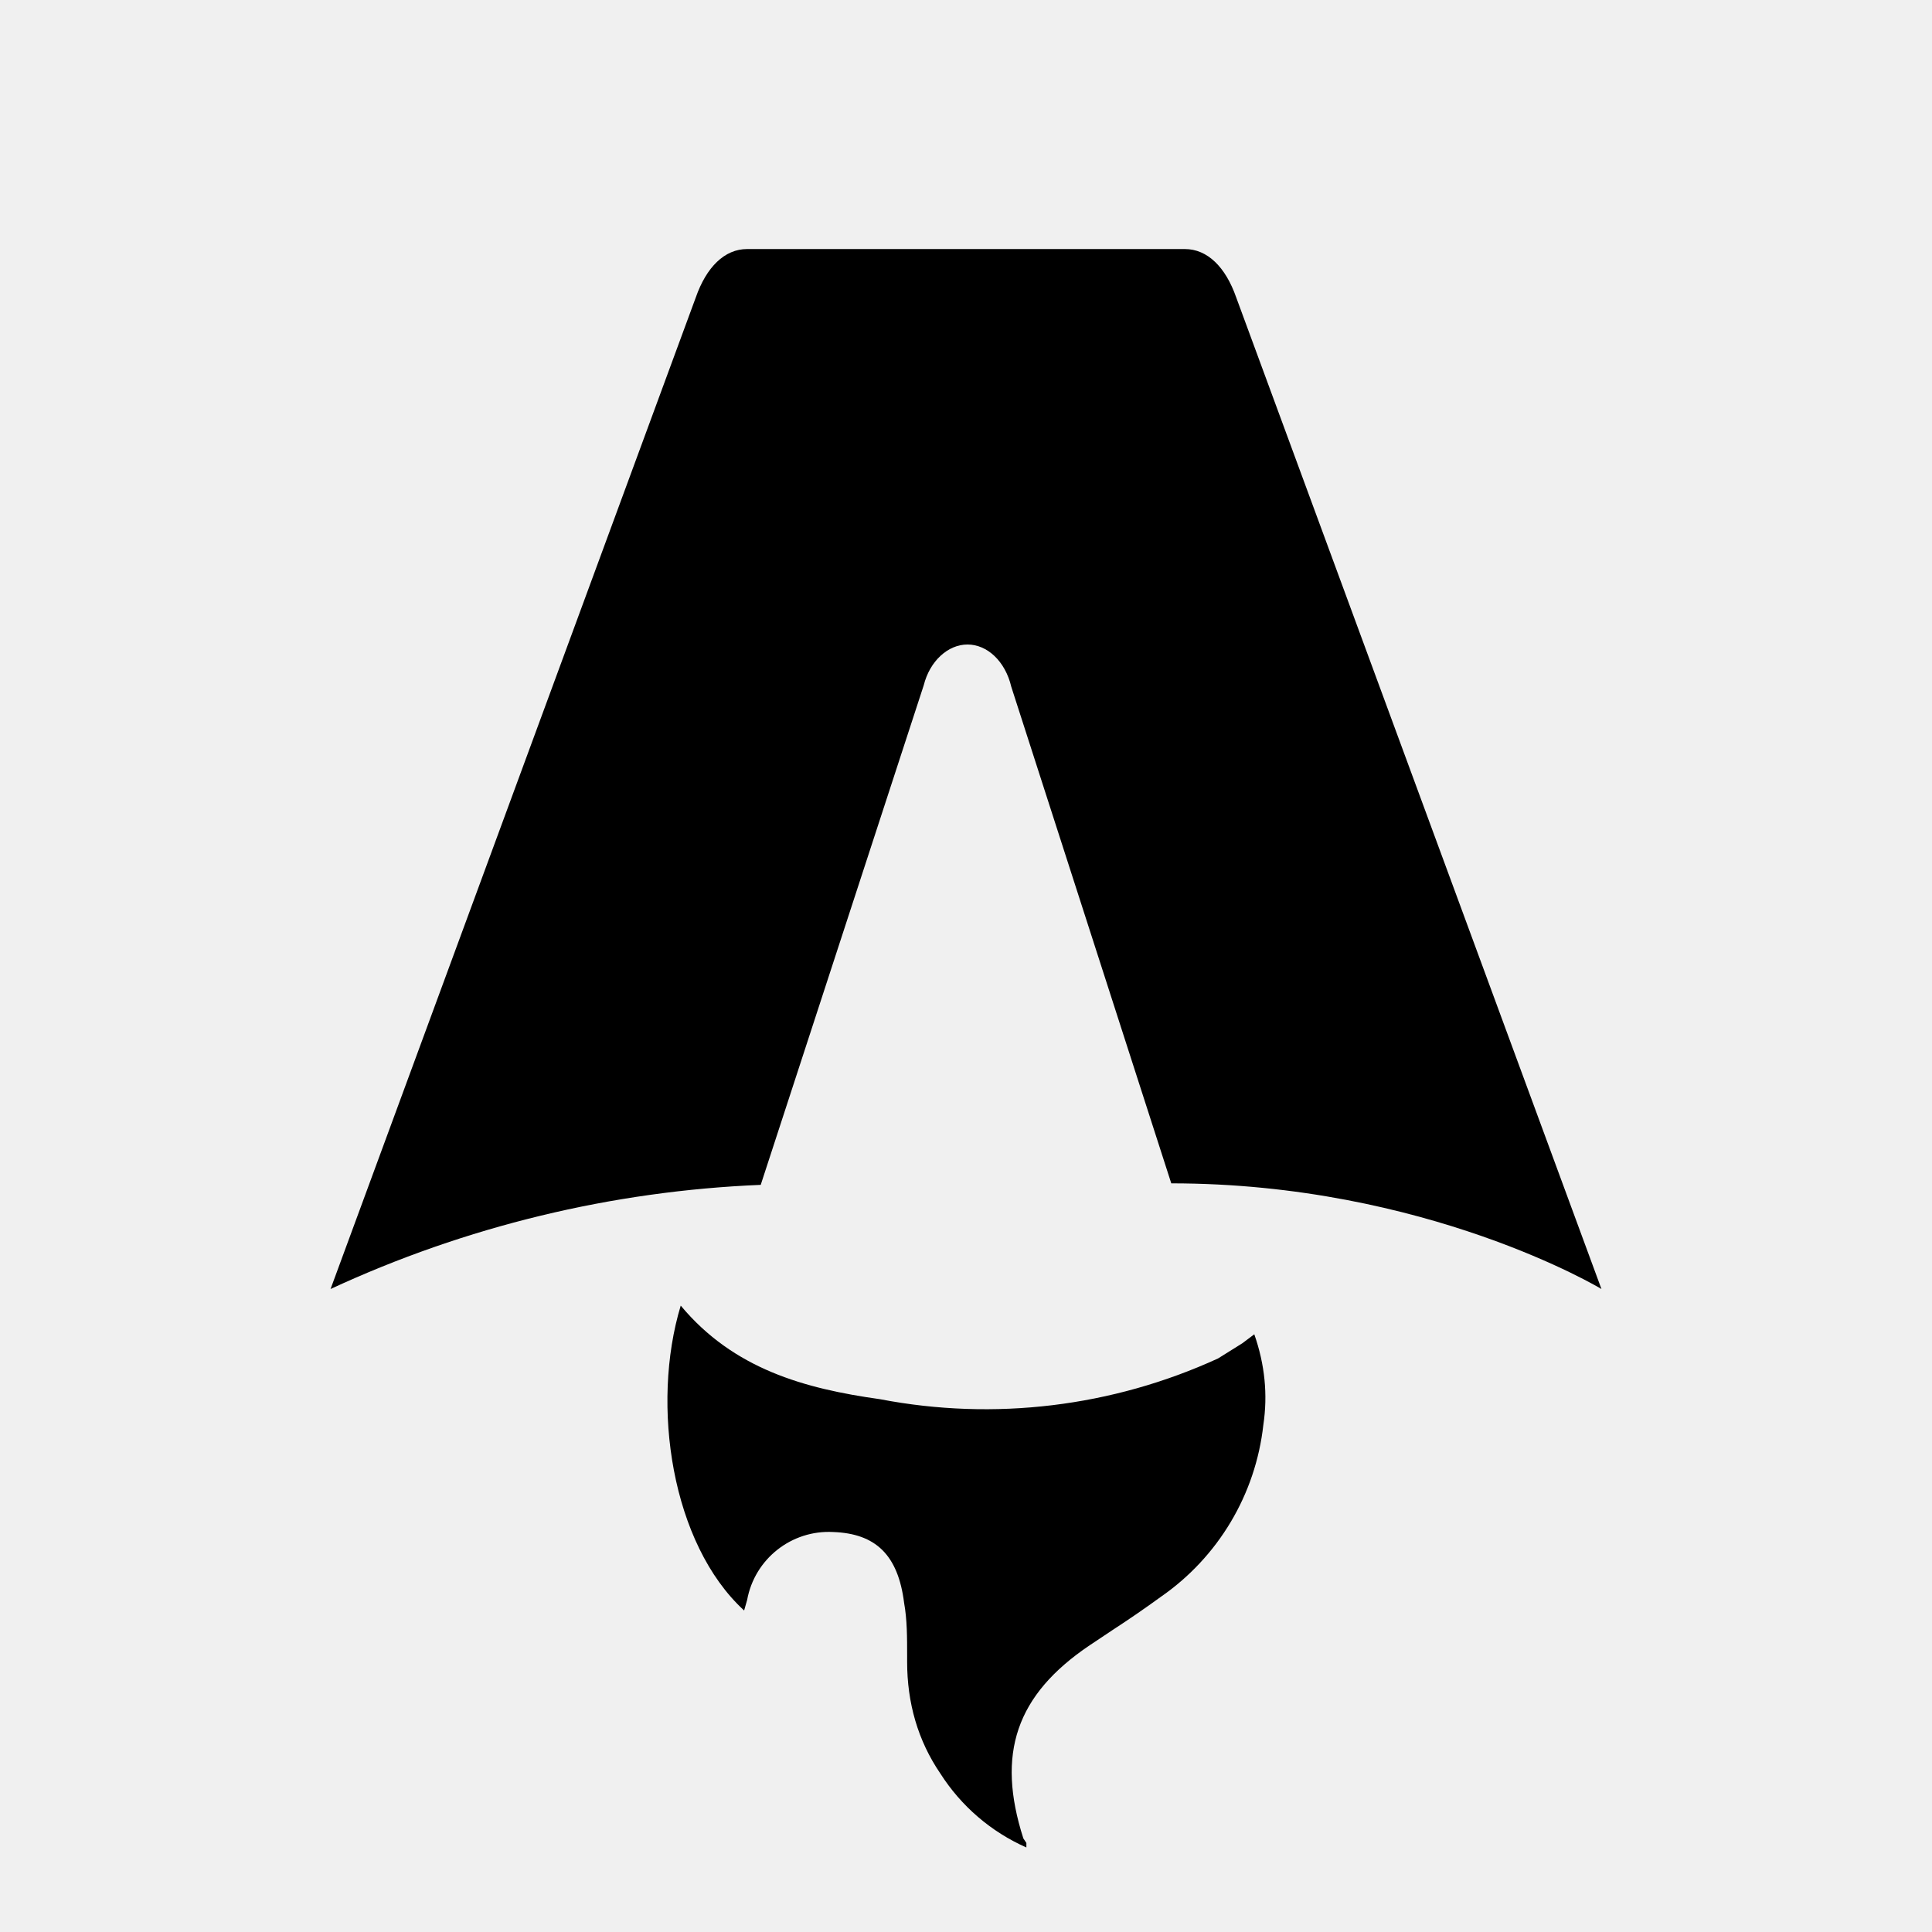
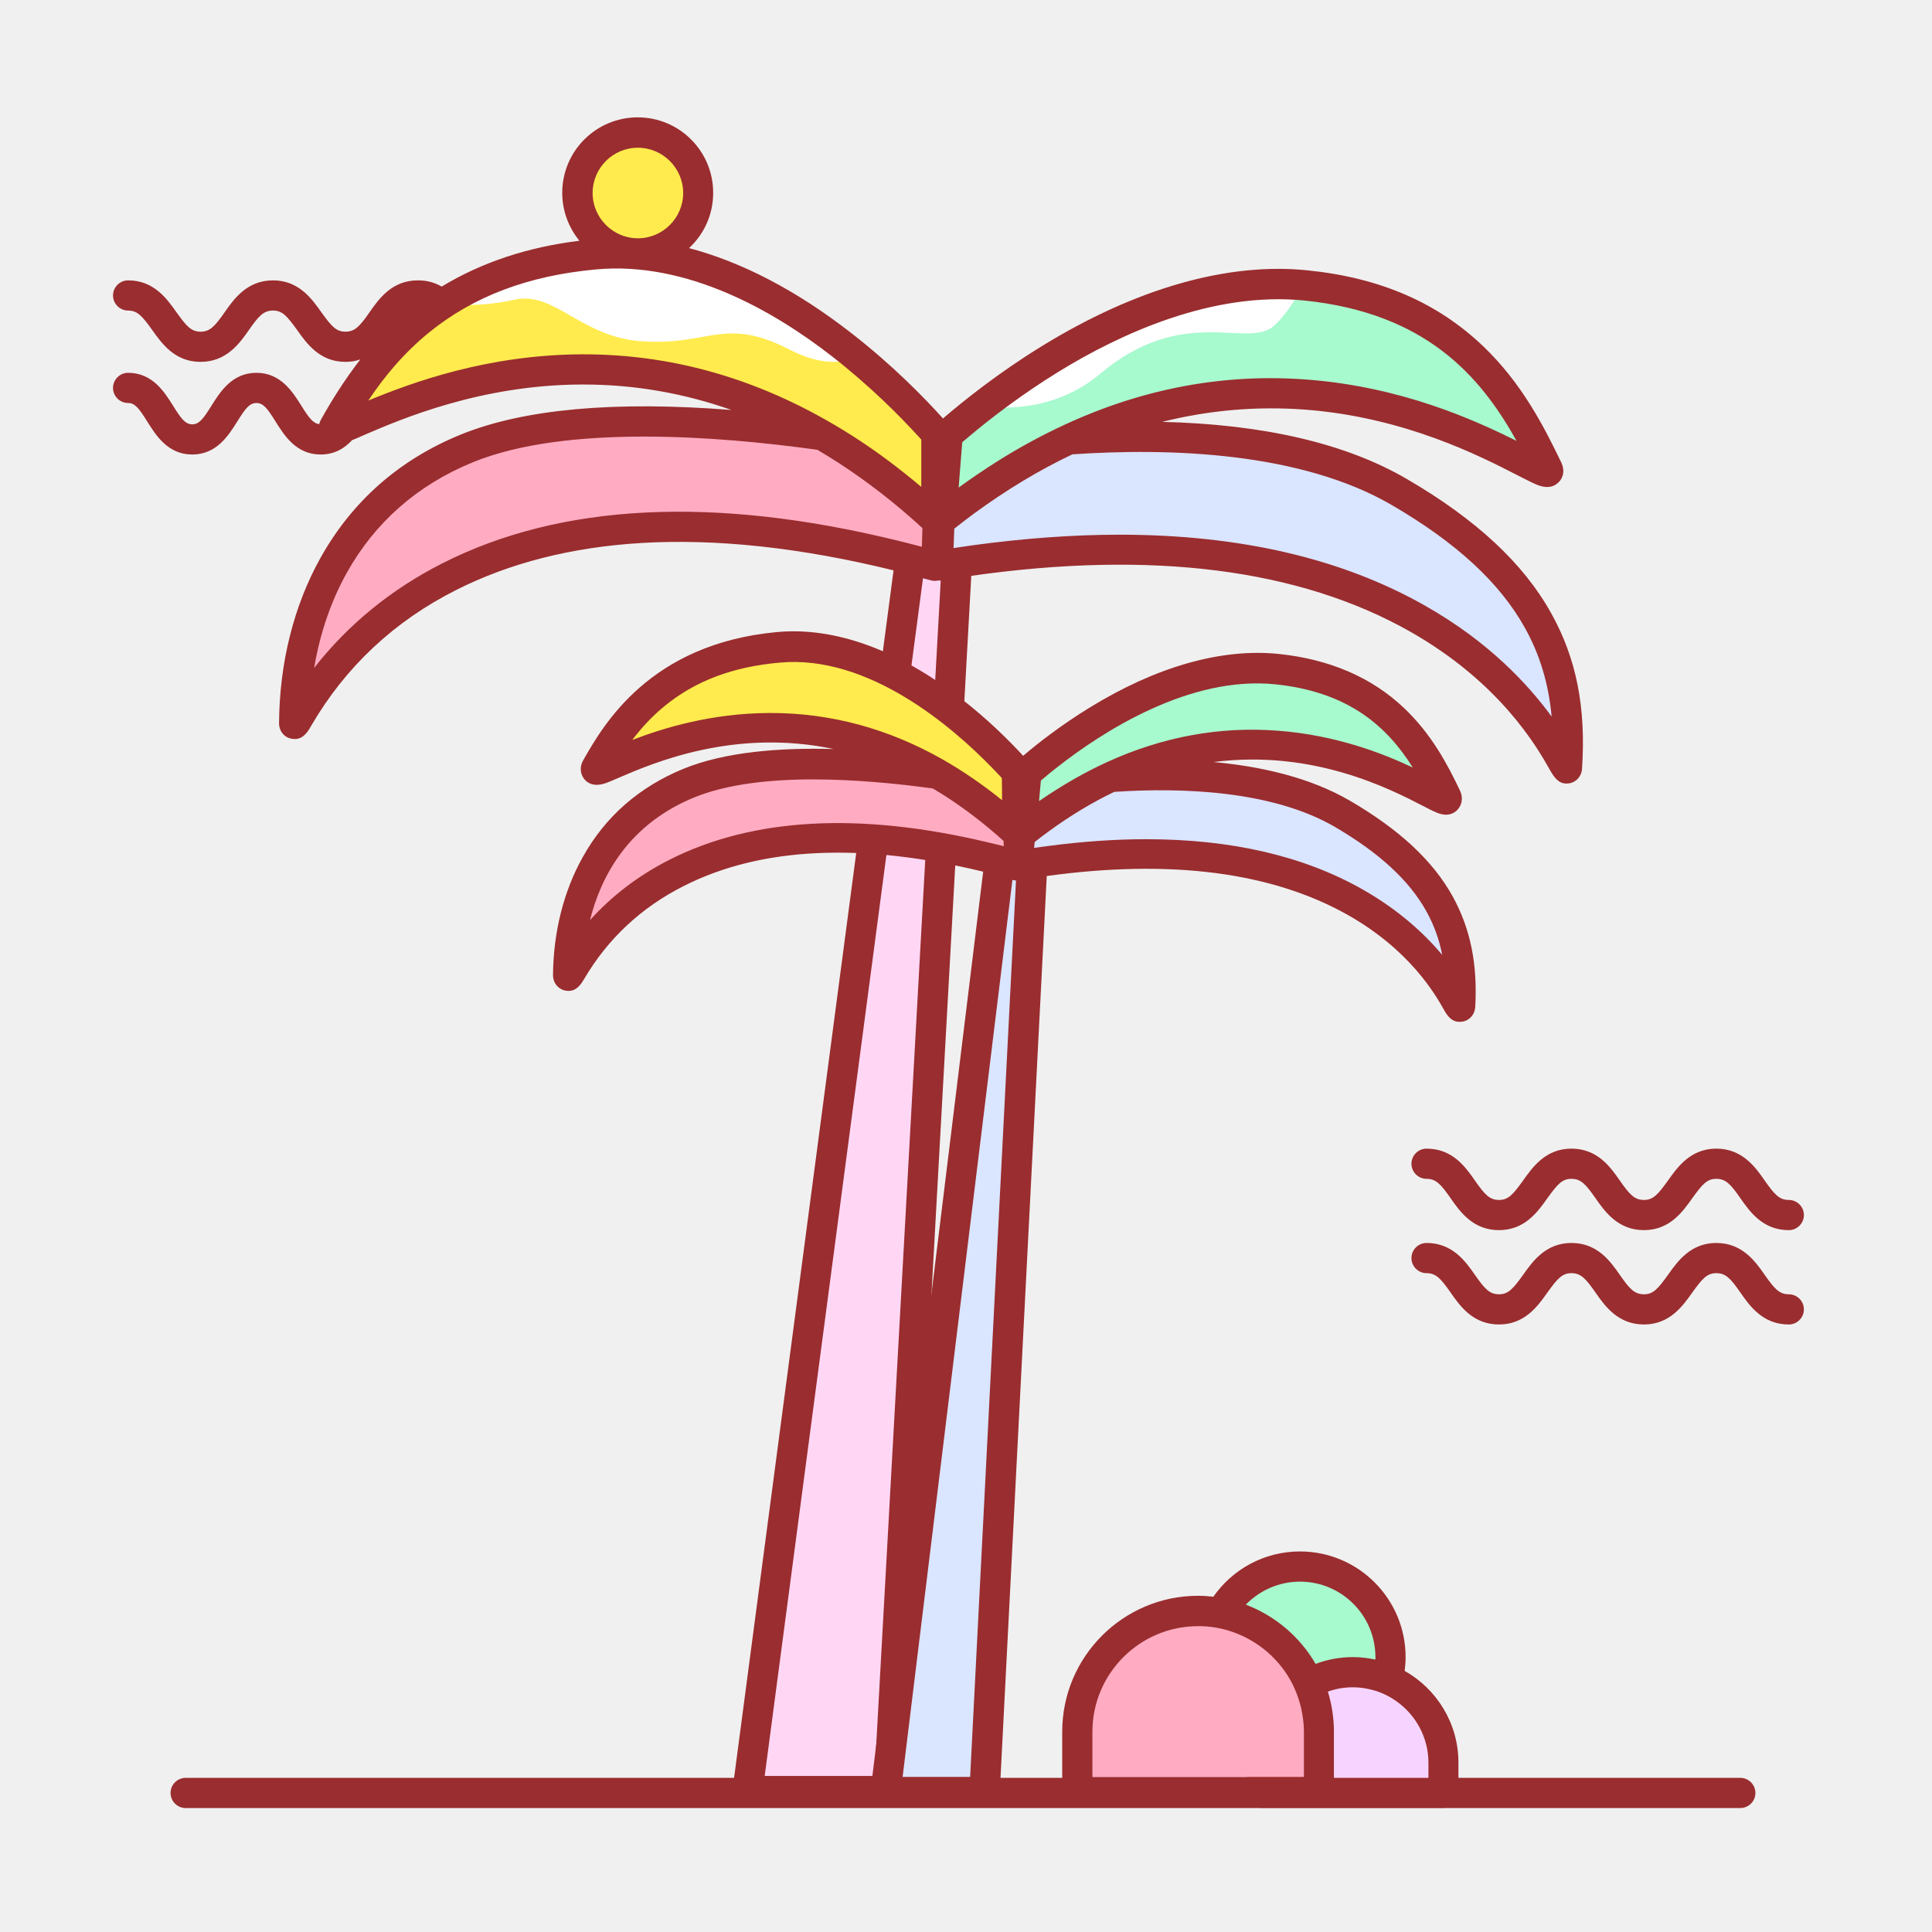
- <svg xmlns="http://www.w3.org/2000/svg" fill="none" viewBox="0 0 128 128">
-   <path d="M50.4 78.5a75.1 75.1 0 0 0-28.5 6.9l24.2-65.7c.7-2 1.9-3.2 3.4-3.2h29c1.5 0 2.7 1.2 3.4 3.2l24.2 65.7s-11.6-7-28.5-7L67 45.5c-.4-1.7-1.6-2.8-2.9-2.8-1.3 0-2.5 1.1-2.9 2.7L50.4 78.5Zm-1.1 28.2Zm-4.2-20.2c-2 6.6-.6 15.8 4.2 20.2a17.5 17.5 0 0 1 .2-.7 5.5 5.5 0 0 1 5.7-4.5c2.8.1 4.3 1.5 4.7 4.7.2 1.1.2 2.3.2 3.5v.4c0 2.7.7 5.2 2.2 7.4a13 13 0 0 0 5.7 4.9v-.3l-.2-.3c-1.8-5.6-.5-9.5 4.4-12.8l1.5-1a73 73 0 0 0 3.2-2.2 16 16 0 0 0 6.8-11.4c.3-2 .1-4-.6-6l-.8.6-1.6 1a37 37 0 0 1-22.4 2.7c-5-.7-9.7-2-13.2-6.2Z" />
-   <style>
-         path { fill: #000; }
-         @media (prefers-color-scheme: dark) {
-             path { fill: #FFF; }
-         }
-     </style>
+ <svg xmlns="http://www.w3.org/2000/svg" width="800px" height="800px" viewBox="0 0 1024 1024" class="icon" version="1.1">
+   <path d="M948.1 702c-13.8 0-20.7-9.8-25.7-17-5.1-7.3-7.7-10.2-12.7-10.2s-7.5 3-12.7 10.2c-5.1 7.2-12 17-25.7 17s-20.7-9.8-25.7-17c-5.1-7.3-7.7-10.2-12.7-10.2-5 0-7.5 3-12.7 10.2-5.1 7.2-12 17-25.7 17-13.8 0-20.7-9.8-25.7-17-5.1-7.3-7.7-10.2-12.7-10.2-4.4 0-8-3.6-8-8s3.6-8 8-8c13.8 0 20.7 9.8 25.7 17 5.1 7.3 7.7 10.2 12.7 10.2 5 0 7.5-3 12.7-10.2 5.1-7.2 12-17 25.7-17 13.8 0 20.7 9.8 25.7 17 5.1 7.3 7.7 10.2 12.7 10.2 5 0 7.5-3 12.7-10.2 5.1-7.2 12-17 25.7-17s20.7 9.8 25.7 17c5.1 7.3 7.7 10.2 12.7 10.2 4.4 0 8 3.6 8 8s-3.6 8-8 8zM948.1 652c-13.8 0-20.7-9.8-25.7-17-5.1-7.3-7.7-10.2-12.7-10.2s-7.5 3-12.7 10.2c-5.1 7.2-12 17-25.7 17s-20.7-9.8-25.7-17c-5.1-7.3-7.7-10.2-12.7-10.2-5 0-7.5 3-12.7 10.2-5.1 7.2-12 17-25.7 17-13.8 0-20.7-9.8-25.7-17-5.1-7.3-7.7-10.2-12.7-10.2-4.4 0-8-3.6-8-8s3.6-8 8-8c13.8 0 20.7 9.8 25.7 17 5.1 7.3 7.7 10.2 12.7 10.2 5 0 7.5-3 12.7-10.2 5.1-7.2 12-17 25.7-17 13.8 0 20.7 9.8 25.7 17 5.1 7.3 7.7 10.2 12.7 10.2 5 0 7.5-3 12.7-10.2 5.1-7.2 12-17 25.7-17s20.7 9.8 25.7 17c5.1 7.3 7.7 10.2 12.7 10.2 4.4 0 8 3.6 8 8s-3.6 8-8 8z" fill="#9A2D2F" />
+   <path d="M339.1 102.3m-32 0a32 32 0 1 0 64 0 32 32 0 1 0-64 0Z" fill="#FFEB4D" />
+   <path d="M922.4 958.3h-824c-4.4 0-8-3.6-8-8s3.6-8 8-8h824c4.4 0 8 3.6 8 8s-3.6 8-8 8z" fill="#9A2D2F" />
+   <path d="M486.6 270.2l22.8 2.1-37.3 678h-74.9z" fill="#FFD7F5" />
+   <path d="M496.5 297.9l6.5-57.4s-169.2-39.8-254.6-4.9c-66.6 27.2-91.1 89.4-91.4 145.8 0 8.1 60.3-161.6 339.5-83.5z" fill="#FFACC2" />
+   <path d="M498.7 275l4.9-39.6s-88.2-111.7-187.5-102.6c-84.2 7.8-117.6 55.9-137.6 91.1-10.3 18.2 150.8-107.3 320.2 51.1z" fill="#FFEB4D" />
+   <path d="M498.8 297.8l-2.5-57.7s156.7-33.6 246.4 18.6c74 43.1 92.5 90 88.9 146.2-0.5 8.1-52.8-153.4-332.8-107.1z" fill="#DAE5FF" />
+   <path d="M498.3 274.8l-2.1-39.8s98-95.9 197.1-85.7c82.4 8.5 110.5 60.6 128 97.1 9 18.8-142.9-117.7-323 28.4z" fill="#A7F9CE" />
+   <path d="M689 878.3m-48 0a48 48 0 1 0 96 0 48 48 0 1 0-96 0Z" fill="#A7F9CE" />
+   <path d="M765 950.3h-96v-16c0-26.4 21.6-48 48-48s48 21.6 48 48v16z" fill="#F7D4FF" />
+   <path d="M699 949.9H571v-32c0-35.2 28.8-64 64-64s64 28.8 64 64v32z" fill="#FFACC2" />
+   <path d="M744.5 885.6c0.3-2.4 0.5-4.8 0.5-7.3 0-30.9-25.1-56-56-56-19 0-35.8 9.5-45.9 24-2.6-0.3-5.3-0.5-8.1-0.5-39.7 0-72 32.3-72 72v32c0 4.4 3.6 8 8 8h95.4c0.8 0.3 1.7 0.4 2.6 0.4h96c4.4 0 8-3.6 8-8v-16c0-20.8-11.5-39-28.5-48.6zM689 838.3c22.1 0 40 17.9 40 40v1.3c-3.9-0.8-7.9-1.3-12-1.3-6.9 0-13.6 1.3-19.7 3.6-8.3-14.3-21.4-25.5-37-31.4 7.3-7.5 17.5-12.2 28.7-12.2z m-28 103.6h-82v-24c0-30.9 25.1-56 56-56h0.5c5.6 0 11 0.9 16.1 2.5 13.5 4.2 24.8 13.3 31.8 25.2 2.8 4.8 4.9 10.1 6.2 15.6 0.9 4.1 1.5 8.3 1.5 12.6v24H661z m96 0.4h-50v-24.4c0-1.3 0-2.6-0.1-3.8-0.3-6.1-1.4-11.9-3.1-17.5 4.1-1.5 8.6-2.3 13.2-2.3 2.8 0 5.6 0.3 8.3 0.9 5.4 1.1 10.3 3.3 14.7 6.4 10.3 7.2 17.1 19.2 17.1 32.7v8z" fill="#9A2D2F" />
+   <path d="M316.8 140.8c-27.1 2.5-50.2 9.3-70 20.8 7.9 0.1 16.6-0.7 26.2-2.8 20.7-4.5 35 19.5 66.1 22 37 2.9 44.4-13.5 79.4 4.5 12 6.1 21.4 7.4 28.9 5.9-1.8-1.5-3.6-2.9-5.5-4.4-30.2-23.4-76.5-50.5-125.1-46zM562 195c-11.6 7.1-21.9 14.4-30.7 21 16.1 0.2 35.5-4.1 51.7-17.8 44-37.1 78-13.3 92-25.3 4.1-3.5 8.4-9.4 12.5-15.9-47.2-3.2-94.1 18.7-125.5 38z" fill="#FFFFFF" />
+   <path d="M822.2 325.1c-14.7-26.5-39.8-49.8-76.5-71.2-32.4-18.9-75.9-29-129.7-30.3 24.8-6.2 50.1-8.4 75.6-6.5 53.1 4 93.4 24.9 112.7 34.8 3.8 1.9 6.8 3.5 9.1 4.5 2.4 1.1 8.2 3.6 12.6-0.7 1.1-1 4.3-4.8 1.4-10.8-9.4-19.5-21-42-41.3-61.4-24.2-23.1-54.6-36.3-93-40.2-42.3-4.4-91 9.5-140.8 40.1-23.4 14.4-41.8 29.2-52.5 38.4-9.7-10.8-26.7-28.3-48.9-45.5-28.8-22.4-57.7-37.4-85.7-44.8 7.9-7.3 12.8-17.7 12.8-29.3 0-22.1-17.9-40-40-40s-40 17.9-40 40c0 9.6 3.4 18.4 9.1 25.4-27.7 3.4-52.1 11.6-73 24.3-3.4-2-7.5-3.3-12.6-3.3-13.8 0-20.7 9.8-25.7 17-5.1 7.3-7.7 10.2-12.7 10.2-5 0-7.5-3-12.7-10.2-5.1-7.2-12-17-25.7-17s-20.7 9.8-25.7 17c-5.1 7.3-7.7 10.2-12.7 10.2s-7.5-3-12.7-10.2c-5.1-7.2-12-17-25.7-17-4.4 0-8 3.6-8 8s3.6 8 8 8c5 0 7.5 3 12.7 10.2 5.1 7.2 12 17 25.7 17s20.7-9.8 25.7-17c5.1-7.3 7.7-10.2 12.7-10.2s7.5 3 12.7 10.2c5.1 7.2 12 17 25.7 17 3 0 5.6-0.5 7.9-1.3-8.3 10.7-15 21.4-20.6 31.4-0.6 1-1 2-1.2 2.9-3.3-0.4-5.5-3.4-9.5-9.8-4.6-7.3-10.9-17.4-23.8-17.4s-19.2 10.1-23.8 17.4c-4.3 6.9-6.5 9.9-10.2 9.9s-5.9-3-10.2-9.9c-4.6-7.3-10.9-17.4-23.8-17.4-4.4 0-8 3.6-8 8s3.6 8 8 8c3.7 0 5.9 3 10.2 9.9 4.6 7.3 10.9 17.4 23.8 17.4s19.2-10.1 23.8-17.4c4.3-6.9 6.5-9.9 10.2-9.9s5.9 3 10.2 9.9c4.6 7.3 10.9 17.4 23.8 17.4 7.5 0 12.7-3.3 16.7-7.6 1.8-0.7 3.9-1.6 6.3-2.7 20-8.6 61.7-26.5 114.9-26.8h1.4c26.8 0 53 4.5 78.5 13.5-62-4.9-110.2-0.5-143.4 13-32.7 13.3-57.7 35.4-74.5 65.5-14.1 25.3-21.7 55.6-21.9 87.6 0 3.8 2.4 7.1 6 8 0.8 0.2 1.6 0.3 2.4 0.3 4.6 0 7-4.1 8.8-7.3 18.1-31 43.9-55.2 76.7-71.7 28.3-14.3 61.2-22.7 98.1-24.9 40-2.4 84.9 2.5 133.7 14.5l-85.3 645.9c-0.3 2.3 0.4 4.6 1.9 6.3 1.5 1.7 3.7 2.7 6 2.7h74.9c4.2 0 7.8-3.3 8-7.6l35.7-644.4c95.7-13.6 173.8-3.7 232.5 29.5 48 27.2 67.5 61.6 73.9 72.9 2 3.5 4.4 7.7 9 7.7 0.6 0 1.3-0.1 2-0.2 3.5-0.8 6.1-3.9 6.3-7.6 2.2-32.4-3-58.6-16.3-82.4zM338.1 78.3c13.2 0 24 10.8 24 24s-10.8 24-24 24-24-10.8-24-24 10.7-24 24-24z m-28.7 109.5h-1.5c-49.7 0.3-89.5 14.9-112.7 24.5 8.2-12.3 18.5-24.9 32.1-36 23.6-19.2 52.6-30.2 88.6-33.5 48.6-4.5 94.8 22.5 125 46 20.2 15.7 36.2 31.9 45.7 42.3 0.6 0.6 1.7 1.9 1.7 1.9v25c-0.1-0.1-0.2-0.1-0.3-0.2-5.5-4.6-11-9-16.6-13.2-10.8-8.1-21.8-15.3-32.9-21.6-41-23.4-84.1-35.2-129.1-35.2z m-74.8 110.7c-27.2 13.8-50 32.4-68.1 55.5 3.1-18.3 8.9-35.3 17.3-50.4 15-26.8 37.4-46.5 66.6-58.5 24.9-10.2 57.5-13.7 91-13.7 31.9 0 64.5 3.2 91.8 7 15.2 8.9 30.1 19.5 44.7 31.8 3.7 3.1 7.4 6.4 11 9.7l-0.3 9.9c-4.4-1.2-8.7-2.2-13-3.3-97.2-23.8-178.2-19.8-241 12z m228.9 642.8h-58.2l83.9-634.8c1.4 0.4 2.8 0.7 4.2 1.1 1.2 0.3 2.4 0.4 3.6 0.1h1.6l-35.1 633.6zM510 234.4s2.8-2.4 4.4-3.7c10.6-8.9 26.9-21.5 46.7-33.7 32.5-20 81.6-42.7 130.4-37.7 63.8 6.6 93 39.6 112.3 74.4-22.4-11.2-61.1-28.7-110.9-32.5-43.9-3.4-86.8 4.6-128.4 23.8-12.3 5.7-24.5 12.3-36.5 19.9-6.6 4.2-13.1 8.6-19.6 13.3-0.1 0.1-0.2 0.1-0.3 0.2l1.9-24z m245.1 86.5c-44.1-25-98.3-37.5-161.7-37.5-24.5 0-50.5 1.9-77.8 5.6l-10.2 1.5 0.4-10.3c3.4-2.7 6.9-5.4 10.3-7.9 17.2-12.6 34.6-23.1 52.3-31.5 51.9-3.5 121.1-1.2 169.3 26.9 34.2 19.9 57.3 41.2 70.6 65.2 7.9 14.2 12.5 29.5 14.1 46.9-12.3-16.8-33.1-39.6-67.3-58.9z" fill="#9A2D2F" />
+   <path d="M532.1 437.5l15.9 1.3-26.2 511h-52.5z" fill="#DAE5FF" />
+   <path d="M538.9 458.8l4.6-40.2s-118.5-27.8-178.4-3.4c-46.6 19-63.8 62.6-64.1 102 0 5.7 42.3-113.1 237.9-58.4z" fill="#FFACC2" />
+   <path d="M540.4 442.7l3.4-27.7s-61.8-78.2-131.4-71.8c-59 5.4-82.4 39.2-96.4 63.8-7.2 12.7 105.7-75.2 224.4 35.7z" fill="#FFEB4D" />
+   <path d="M540.5 458.7l-1.7-40.4s109.8-23.6 172.7 13c51.9 30.2 64.8 63 62.3 102.4-0.4 5.6-37.1-107.5-233.3-75z" fill="#DAE5FF" />
+   <path d="M540.1 442.6l-1.5-27.9s68.6-67.1 138.1-60c57.7 6 77.4 42.4 89.7 68 6.4 13.1-100.1-82.4-226.3 19.9z" fill="#A7F9CE" />
+   <path d="M770 475.2c-10.5-19-28.4-35.6-54.5-50.8-21.1-12.3-47-18.2-72.3-20.5 52.7-6.8 93.5 14.2 111.1 23.3 2.7 1.4 4.8 2.5 6.5 3.2 1.8 0.8 7.2 3.2 11.5-1 2.1-2.1 3.6-5.9 1.5-10.4-6.6-13.9-15-29.8-29.5-43.6-17.1-16.3-39.5-26-66.6-28.8-30.2-3.1-64.8 6.7-100.1 28.4-15.3 9.4-27.6 19-35.3 25.6-7.1-7.7-18.5-19.2-33-30.4-33.2-25.8-66.9-38-97.4-35.2-67.6 6.2-92.2 49.4-102.7 67.8-2.5 4.3-1.2 8.2 0.7 10.4 4 4.4 9.5 2.4 11.4 1.8 1.7-0.6 3.9-1.6 6.7-2.8 18.4-7.9 61.2-26.3 113.9-15.2-28.6-0.8-57.7 1.5-79.7 10.5-23.4 9.6-41.4 25.3-53.4 46.9-10.1 18.1-15.5 39.7-15.7 62.5 0 3.8 2.4 7 5.9 8 0.8 0.2 1.6 0.3 2.4 0.3 4.5 0 6.8-4 8.2-6.3 12.5-21.3 30.2-37.9 52.8-49.3 40.8-20.7 94.2-23.2 158.7-7.6l-59.6 486.5c-0.3 2.3 0.4 4.6 1.9 6.3s3.7 2.7 6 2.7h52.5c4.3 0 7.8-3.3 8-7.6l24.9-485.6c65.6-9 119.2-2.1 159.5 20.6 33.1 18.7 46.5 42.3 50.9 50.1 1.4 2.5 3.7 6.6 8.4 6.6 0.6 0 1.3-0.1 2-0.2 3.5-0.8 6-3.8 6.3-7.5 1.3-22.8-2.5-41.6-11.9-58.7z m-94-112.5c39.4 4.1 59.5 22.9 72.8 44.1-16.3-7.7-41-17.2-71.4-19.5-30.9-2.4-61.2 3.2-90.6 16.6-12 5.5-23.8 12.3-35.5 20.3-0.2 0.1-0.3 0.2-0.5 0.3l-0.1 0.1s0.7-7.7 1-10.9c2.4-2 5.3-4.5 8.7-7.1C584.1 388 630.3 358 676 362.7z m-267.5 15.2h-1.1c-30.3 0.2-55.4 7.8-72.3 14.3 4.8-6.3 10.4-12.5 17.3-18.1 16.2-13.2 36-20.7 60.8-22.9 47.3-4.4 91.9 34.4 112.5 55.6 2 2.1 3.8 3.9 5.3 5.6 0.1 3.9 0.1 11.7 0.1 11.7-10.3-8.3-20.8-15.5-31.5-21.6-28.9-16.4-59.4-24.6-91.1-24.6zM355 455.6c-16.4 8.3-30.5 19-42.3 32.1 5.8-23.2 20.3-50.8 55.4-65.1 17.2-7 39.7-9.5 62.8-9.5 22 0 44.6 2.2 63.5 4.8 9.7 5.7 19.5 12.6 29.4 20.8 2.7 2.2 5.4 4.6 8.1 7l0.1 2.6v0.2c-3.1-0.8-6.1-1.5-9.1-2.2-67.5-16-123.9-12.9-167.9 9.3z m159.2 486.2h-35.8l58.2-475.4h0.2c0.6 0.2 1.2 0.2 1.7 0.3l-24.3 475.1zM722 471.3c-31.3-17.7-69.6-26.5-114.5-26.5-16.5 0-33.8 1.2-52 3.6-2.4 0.3-4.9 0.7-7.4 1l0.3-3.1c2.5-2 5-3.9 7.5-5.7 11.8-8.6 23.4-15.5 34.7-20.9 35.9-2.4 83.7-0.7 116.8 18.5C731 452 746.9 466.6 756 483c4 7.2 6.8 14.8 8.4 23.1-9.1-10.8-22.6-23.6-42.4-34.8z" fill="#9A2D2F" />
</svg>
